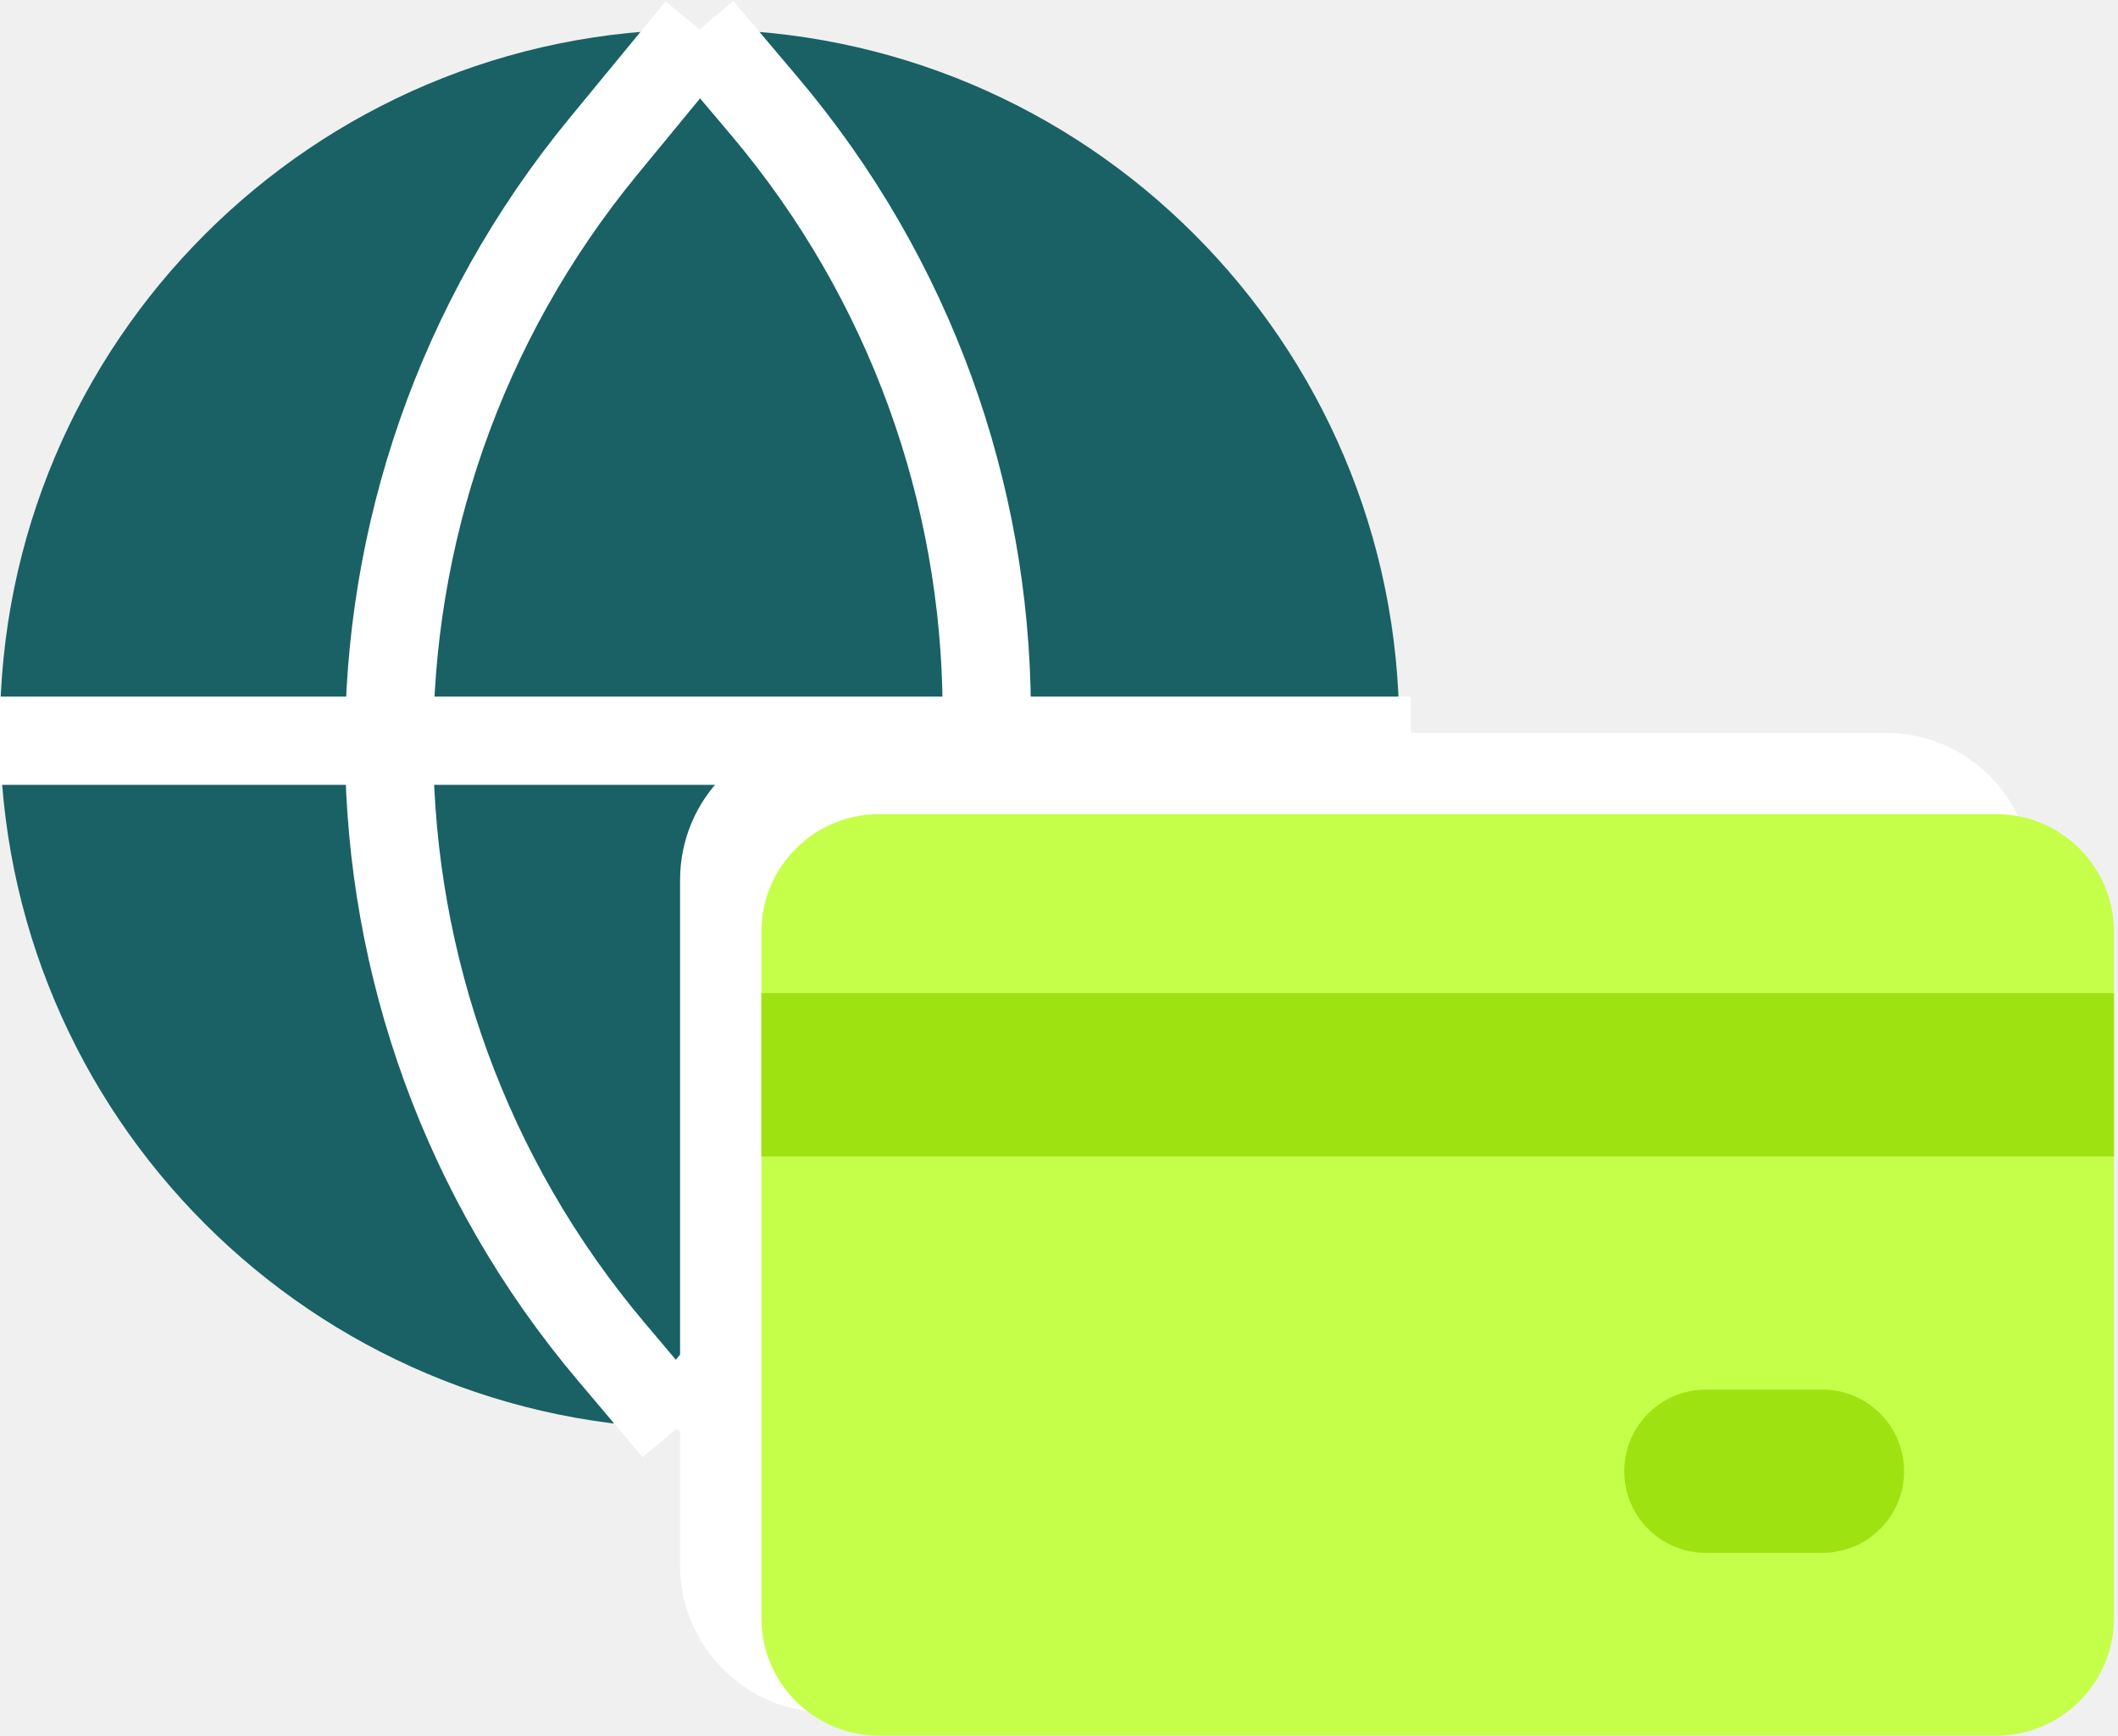
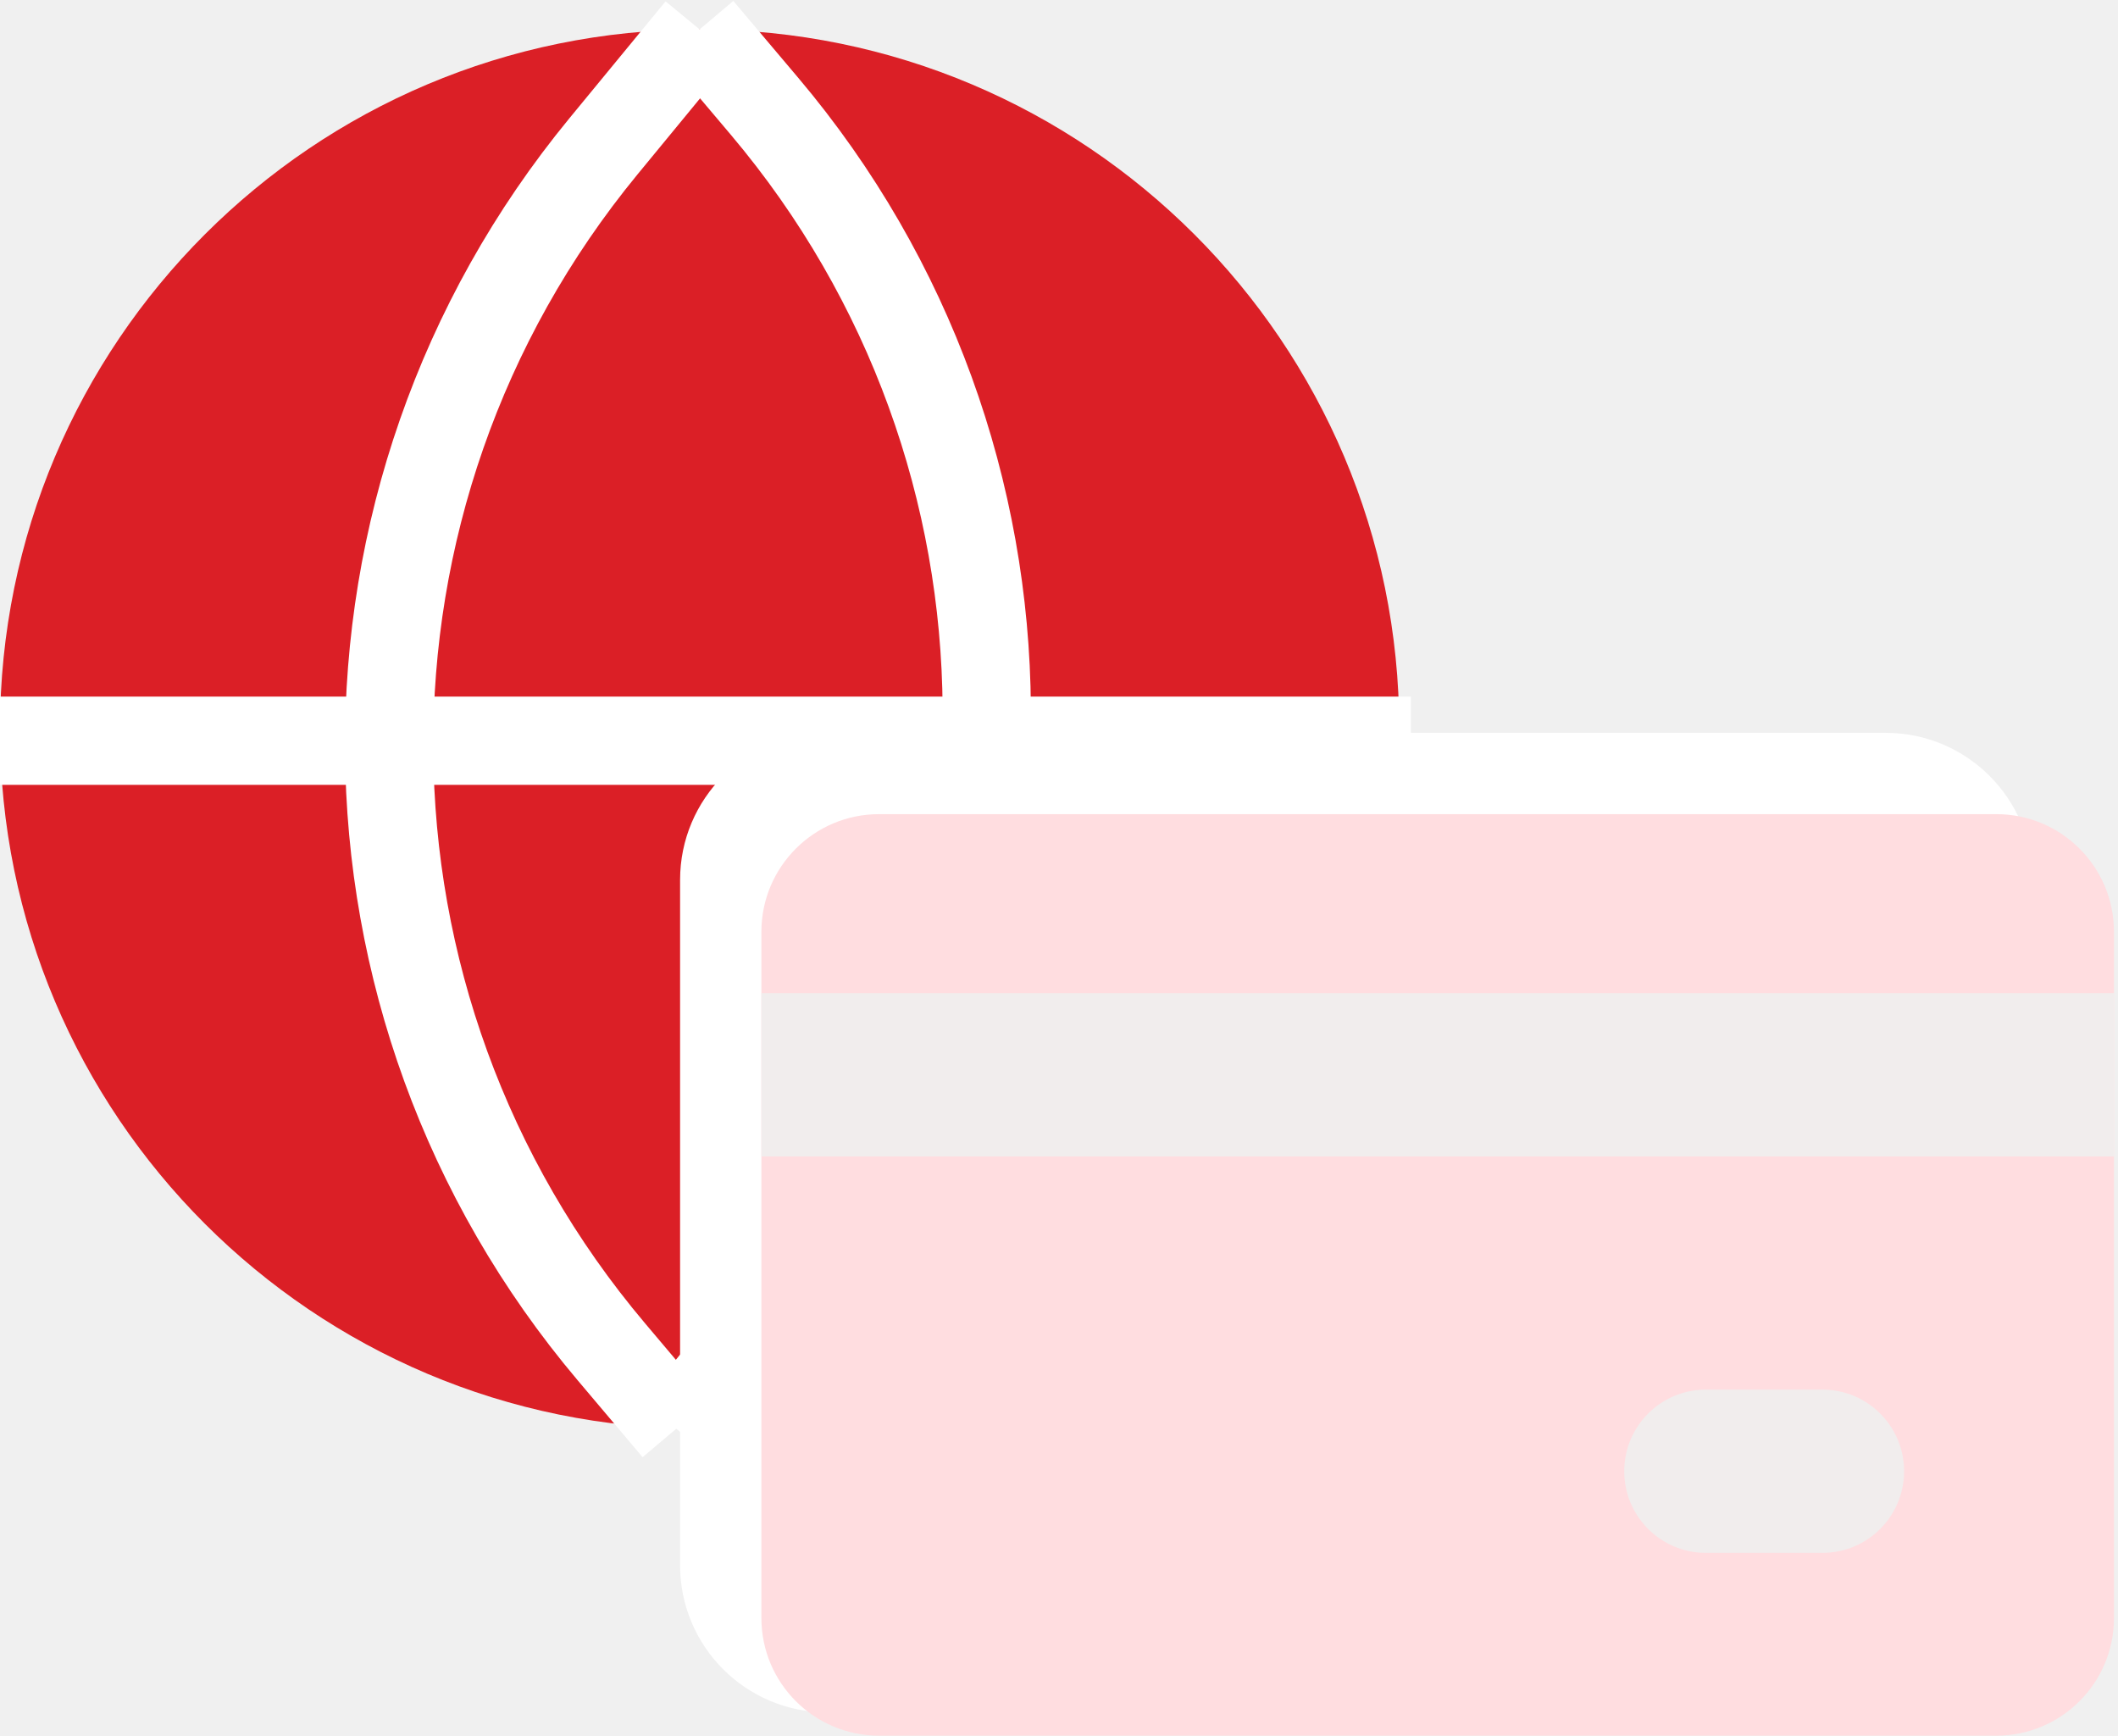
<svg xmlns="http://www.w3.org/2000/svg" width="72" height="59" viewBox="0 0 72 59" fill="none">
-   <circle cx="23.783" cy="24.783" r="23.783" fill="#196164" />
+   <circle cx="23.783" cy="24.783" r="23.783" fill="#db1f26" />
  <path d="M23.784 1L20.515 4.973C10.699 16.907 10.812 34.15 20.784 45.953L22.991 48.566" stroke="white" stroke-width="3" />
  <path d="M22.99 48.566L26.258 44.592C36.074 32.659 35.961 15.416 25.989 3.612L23.782 1" stroke="white" stroke-width="3" />
  <path d="M0 25.179H47.962" stroke="white" stroke-width="3" />
  <rect x="23.119" y="24.911" width="45.98" height="33.296" rx="5" fill="white" />
-   <rect x="25.883" y="27.675" width="45.98" height="31.325" rx="4" fill="#C5FF4A" />
-   <rect x="25.883" y="33.76" width="45.98" height="5.549" fill="#9FE211" />
-   <rect x="55.215" y="47.237" width="9.513" height="5.549" rx="2.775" fill="#9FE211" />
+   <rect x="25.883" y="27.675" width="45.98" height="31.325" rx="4" fill="#ffdde0" />
+   <rect x="25.883" y="33.76" width="45.98" height="5.549" fill="#f1eded" />
+   <rect x="55.215" y="47.237" width="9.513" height="5.549" rx="2.775" fill="#f1eded" />
</svg>
